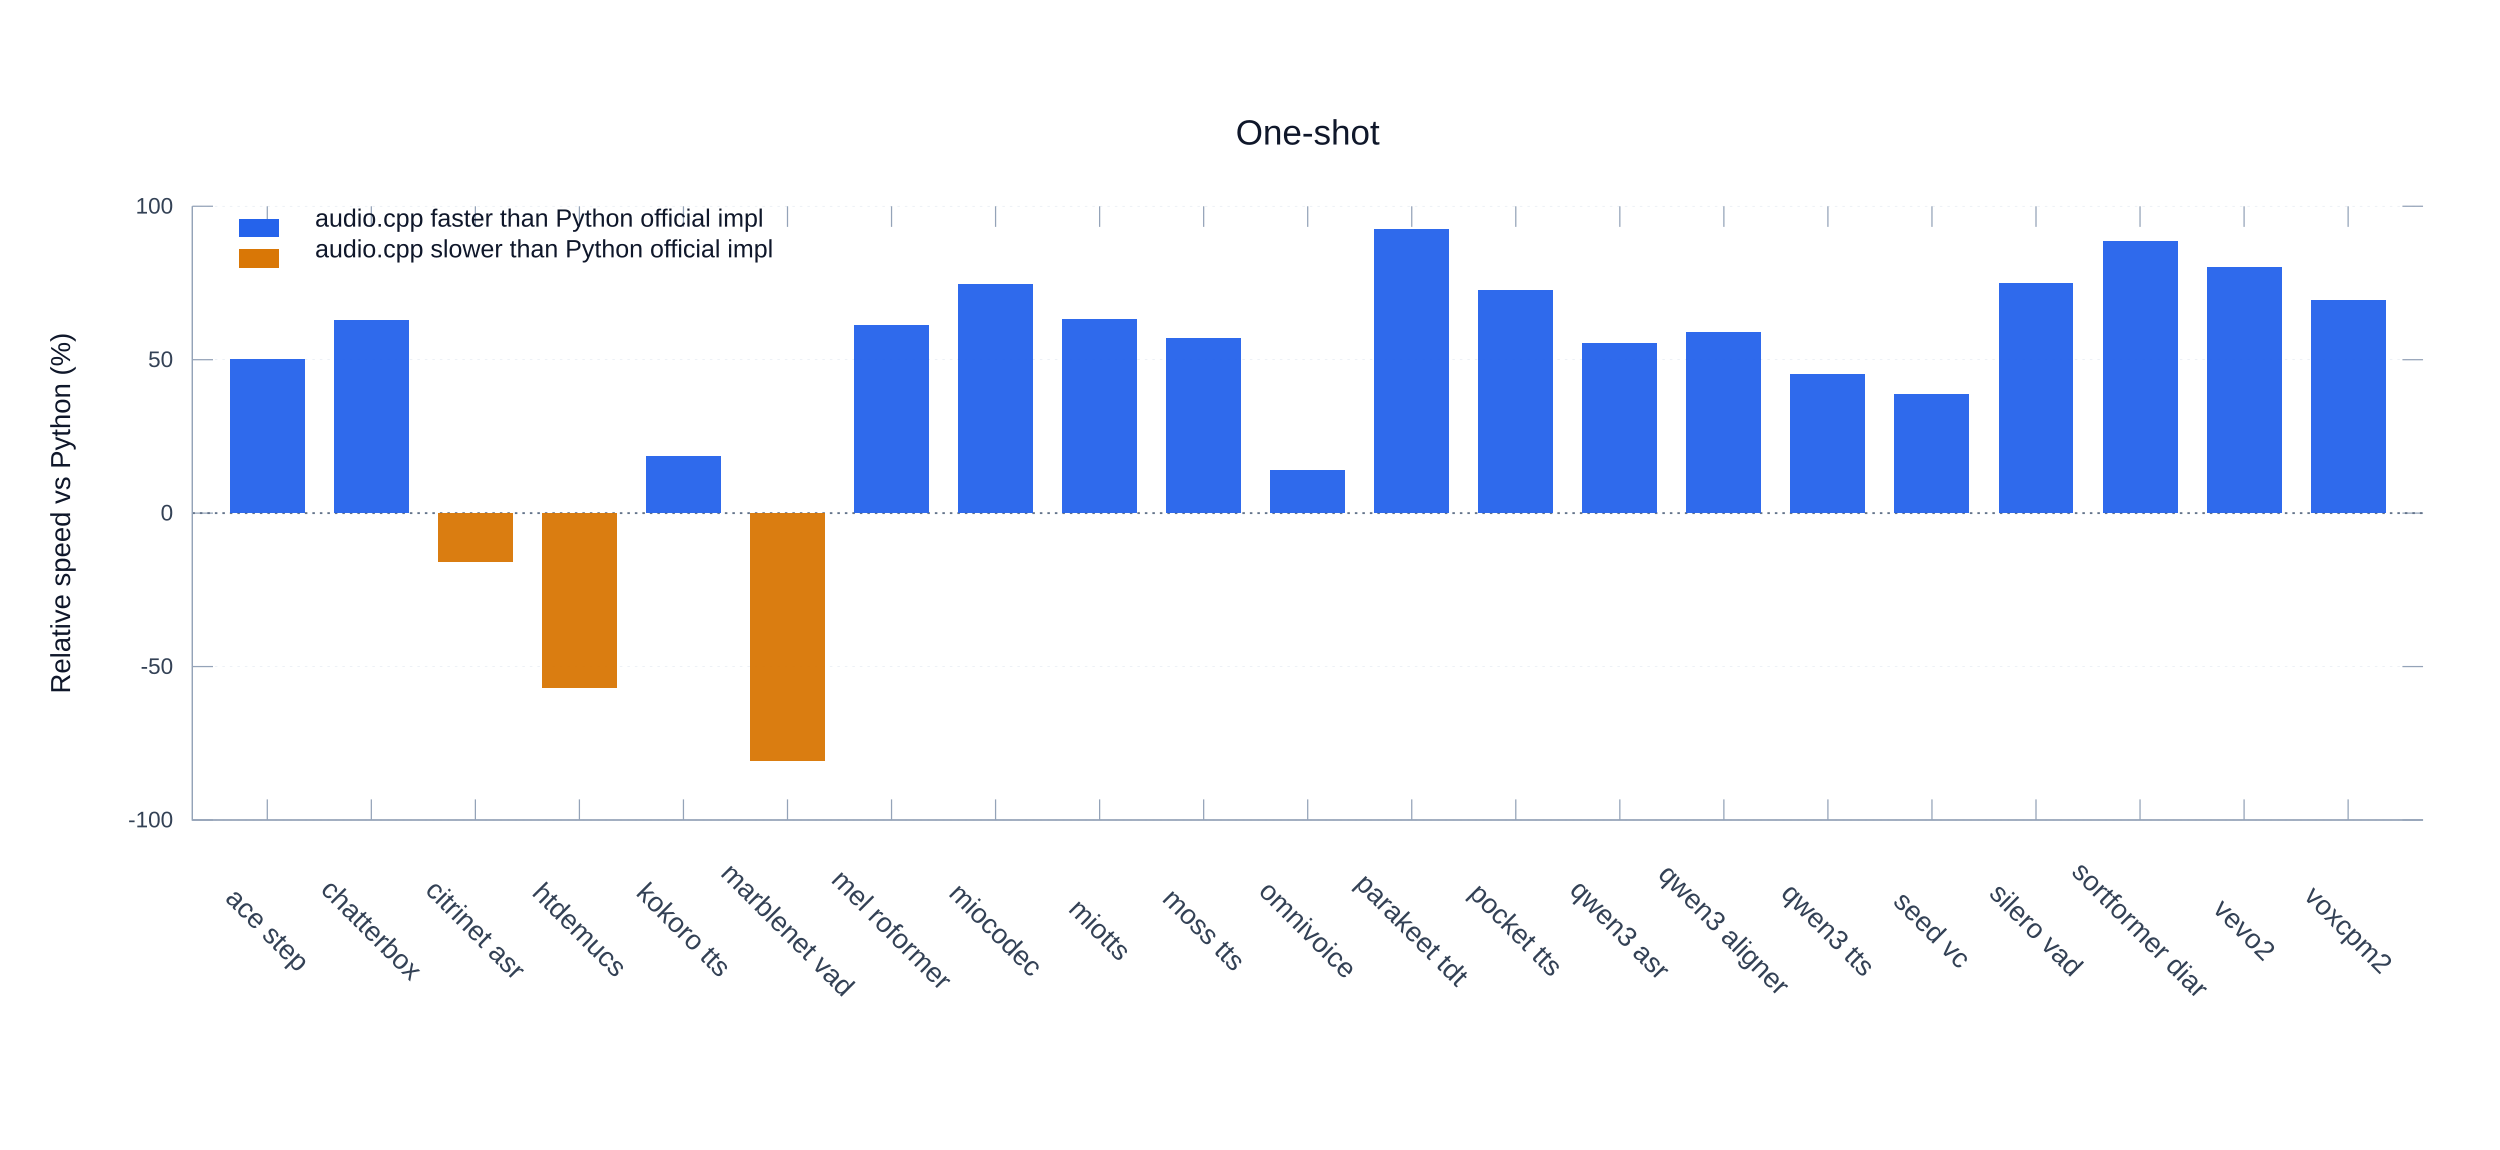
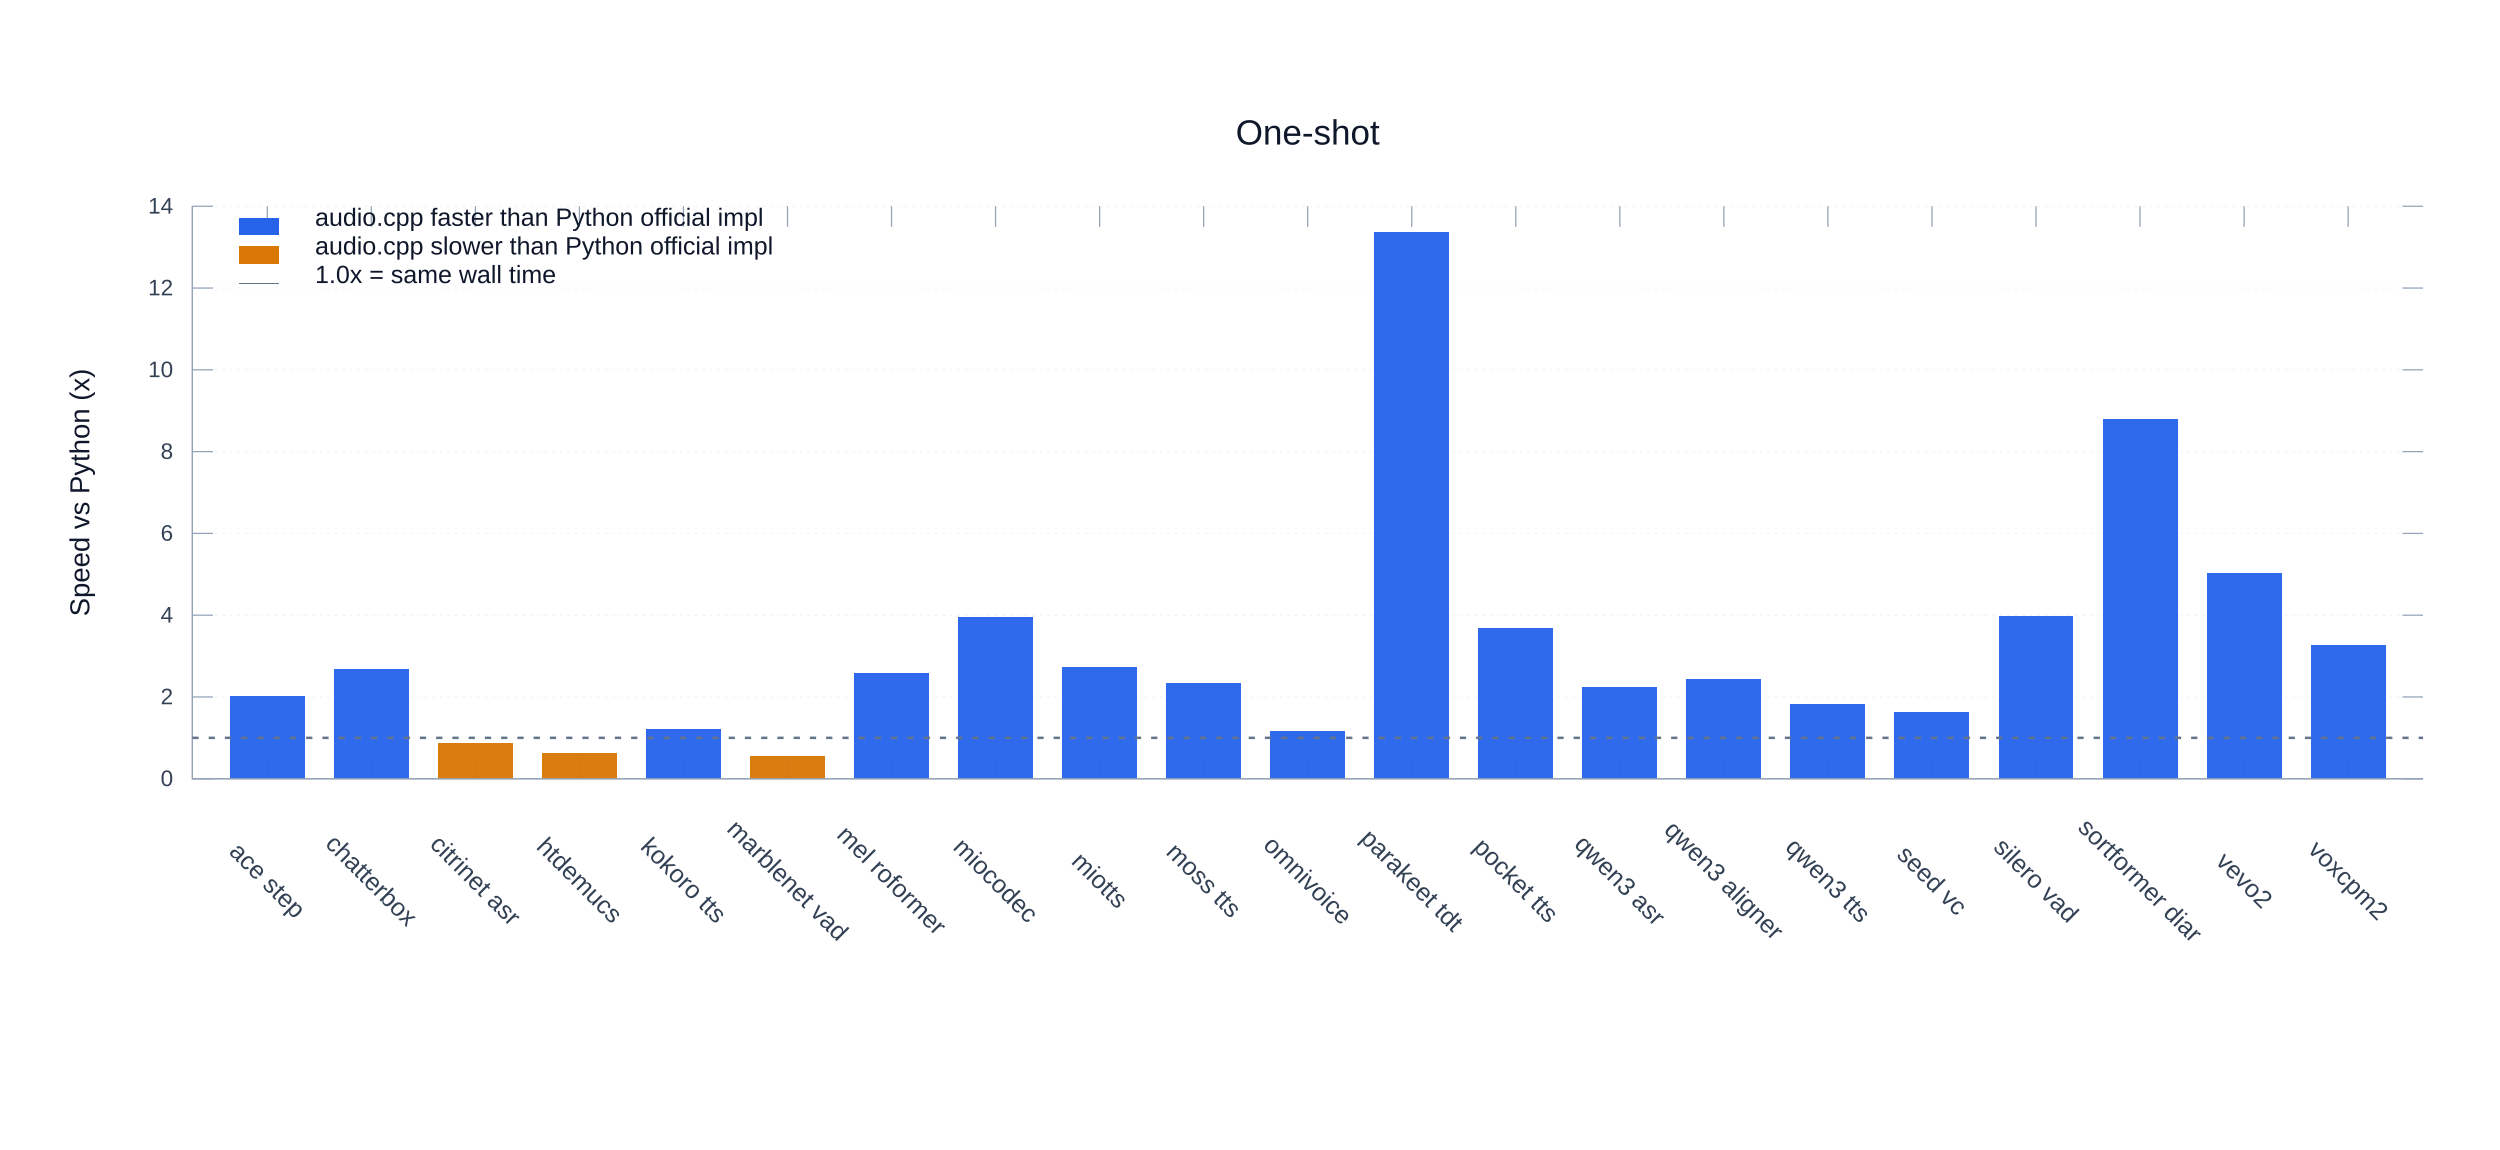
<svg xmlns="http://www.w3.org/2000/svg" xmlns:xlink="http://www.w3.org/1999/xlink" viewBox="0 0 2000 920">
  <g id="gnuplot_canvas">
    <rect x="0" y="0" width="2000" height="920" fill="#ffffff" />
    <defs>
      <circle id="gpDot" r="0.5" stroke-width="0.5" stroke="currentColor" />
      <path id="gpPt0" stroke-width="0.121" stroke="currentColor" d="M-1,0 h2 M0,-1 v2" />
      <path id="gpPt1" stroke-width="0.121" stroke="currentColor" d="M-1,-1 L1,1 M1,-1 L-1,1" />
      <path id="gpPt2" stroke-width="0.121" stroke="currentColor" d="M-1,0 L1,0 M0,-1 L0,1 M-1,-1 L1,1 M-1,1 L1,-1" />
      <rect id="gpPt3" stroke-width="0.121" stroke="currentColor" x="-1" y="-1" width="2" height="2" />
      <rect id="gpPt4" stroke-width="0.121" stroke="currentColor" fill="currentColor" x="-1" y="-1" width="2" height="2" />
      <circle id="gpPt5" stroke-width="0.121" stroke="currentColor" cx="0" cy="0" r="1" />
      <use xlink:href="#gpPt5" id="gpPt6" fill="currentColor" stroke="none" />
      <path id="gpPt7" stroke-width="0.121" stroke="currentColor" d="M0,-1.33 L-1.33,0.67 L1.33,0.67 z" />
      <use xlink:href="#gpPt7" id="gpPt8" fill="currentColor" stroke="none" />
      <use xlink:href="#gpPt7" id="gpPt9" stroke="currentColor" transform="rotate(180)" />
      <use xlink:href="#gpPt9" id="gpPt10" fill="currentColor" stroke="none" />
      <use xlink:href="#gpPt3" id="gpPt11" stroke="currentColor" transform="rotate(45)" />
      <use xlink:href="#gpPt11" id="gpPt12" fill="currentColor" stroke="none" />
      <path id="gpPt13" stroke-width="0.121" stroke="currentColor" d="M0,1.330 L1.265,0.411 L0.782,-1.067 L-0.782,-1.076 L-1.265,0.411 z" />
      <use xlink:href="#gpPt13" id="gpPt14" fill="currentColor" stroke="none" />
      <filter id="textbox" filterUnits="objectBoundingBox" x="0" y="0" height="1" width="1">
        <feFlood flood-color="#FFFFFF" flood-opacity="1" result="bgnd" />
        <feComposite in="SourceGraphic" in2="bgnd" operator="atop" />
      </filter>
      <filter id="greybox" filterUnits="objectBoundingBox" x="0" y="0" height="1" width="1">
        <feFlood flood-color="lightgrey" flood-opacity="1" result="grey" />
        <feComposite in="SourceGraphic" in2="grey" operator="atop" />
      </filter>
    </defs>
    <g fill="none" color="#FFFFFF" stroke="currentColor" stroke-width="1.00" stroke-linecap="butt" stroke-linejoin="miter">
</g>
    <g fill="none" color="black" stroke="currentColor" stroke-width="1.00" stroke-linecap="butt" stroke-linejoin="miter">
</g>
    <g fill="none" color="black" stroke="rgb(148, 163, 184)" stroke-width="0.50" stroke-linecap="butt" stroke-linejoin="miter">
</g>
    <g fill="none" color="gray" stroke="currentColor" stroke-width="0.50" stroke-linecap="butt" stroke-linejoin="miter">
-       <path stroke="rgb(226, 232, 240)" stroke-dasharray="2,4" class="gridline" d="M153.90,656.00 L1938.43,656.00  " />
-     </g>
-     <g fill="none" color="gray" stroke="rgb(226, 232, 240)" stroke-width="1.00" stroke-linecap="butt" stroke-linejoin="miter">
- </g>
-     <g fill="none" color="black" stroke="currentColor" stroke-width="1.00" stroke-linecap="butt" stroke-linejoin="miter">
-       <path stroke="rgb(148, 163, 184)" d="M153.90,656.00 L170.40,656.00 M1938.43,656.00 L1921.93,656.00  " />
-       <g transform="translate(138.51,661.85)" stroke="none" fill="rgb(51,65,85)" font-family="Arial" font-size="18.00" text-anchor="end">
-         <text>-100</text>
-       </g>
-     </g>
-     <g fill="none" color="black" stroke="currentColor" stroke-width="1.00" stroke-linecap="butt" stroke-linejoin="miter">
- </g>
-     <g fill="none" color="black" stroke="rgb(148, 163, 184)" stroke-width="0.50" stroke-linecap="butt" stroke-linejoin="miter">
- </g>
-     <g fill="none" color="gray" stroke="currentColor" stroke-width="0.50" stroke-linecap="butt" stroke-linejoin="miter">
-       <path stroke="rgb(226, 232, 240)" stroke-dasharray="2,4" class="gridline" d="M153.90,533.25 L1938.43,533.25  " />
-     </g>
-     <g fill="none" color="gray" stroke="rgb(226, 232, 240)" stroke-width="1.00" stroke-linecap="butt" stroke-linejoin="miter">
- </g>
-     <g fill="none" color="black" stroke="currentColor" stroke-width="1.00" stroke-linecap="butt" stroke-linejoin="miter">
-       <path stroke="rgb(148, 163, 184)" d="M153.90,533.25 L170.40,533.25 M1938.43,533.25 L1921.93,533.25  " />
-       <g transform="translate(138.51,539.10)" stroke="none" fill="rgb(51,65,85)" font-family="Arial" font-size="18.00" text-anchor="end">
-         <text>-50</text>
-       </g>
-     </g>
-     <g fill="none" color="black" stroke="currentColor" stroke-width="1.00" stroke-linecap="butt" stroke-linejoin="miter">
- </g>
-     <g fill="none" color="black" stroke="rgb(148, 163, 184)" stroke-width="0.50" stroke-linecap="butt" stroke-linejoin="miter">
- </g>
-     <g fill="none" color="gray" stroke="currentColor" stroke-width="0.50" stroke-linecap="butt" stroke-linejoin="miter">
-       <path stroke="rgb(226, 232, 240)" stroke-dasharray="2,4" class="gridline" d="M153.90,410.50 L1938.43,410.50  " />
-     </g>
-     <g fill="none" color="gray" stroke="rgb(226, 232, 240)" stroke-width="1.00" stroke-linecap="butt" stroke-linejoin="miter">
- </g>
-     <g fill="none" color="black" stroke="currentColor" stroke-width="1.00" stroke-linecap="butt" stroke-linejoin="miter">
-       <path stroke="rgb(148, 163, 184)" d="M153.90,410.50 L170.40,410.50 M1938.43,410.50 L1921.93,410.50  " />
-       <g transform="translate(138.51,416.35)" stroke="none" fill="rgb(51,65,85)" font-family="Arial" font-size="18.00" text-anchor="end">
+       <path stroke="rgb(226, 232, 240)" stroke-dasharray="2,4" class="gridline" d="M153.90,623.00 L1938.43,623.00  " />
+     </g>
+     <g fill="none" color="gray" stroke="rgb(226, 232, 240)" stroke-width="1.00" stroke-linecap="butt" stroke-linejoin="miter">
+ </g>
+     <g fill="none" color="black" stroke="currentColor" stroke-width="1.00" stroke-linecap="butt" stroke-linejoin="miter">
+       <path stroke="rgb(148, 163, 184)" d="M153.90,623.00 L170.40,623.00 M1938.43,623.00 L1921.93,623.00  " />
+       <g transform="translate(138.51,628.85)" stroke="none" fill="rgb(51,65,85)" font-family="Arial" font-size="18.00" text-anchor="end">
        <text> 0</text>
      </g>
    </g>
    <g fill="none" color="black" stroke="currentColor" stroke-width="1.00" stroke-linecap="butt" stroke-linejoin="miter">
</g>
    <g fill="none" color="black" stroke="rgb(148, 163, 184)" stroke-width="0.50" stroke-linecap="butt" stroke-linejoin="miter">
</g>
    <g fill="none" color="gray" stroke="currentColor" stroke-width="0.50" stroke-linecap="butt" stroke-linejoin="miter">
-       <path stroke="rgb(226, 232, 240)" stroke-dasharray="2,4" class="gridline" d="M153.90,287.76 L1938.43,287.76  " />
-     </g>
-     <g fill="none" color="gray" stroke="rgb(226, 232, 240)" stroke-width="1.00" stroke-linecap="butt" stroke-linejoin="miter">
- </g>
-     <g fill="none" color="black" stroke="currentColor" stroke-width="1.00" stroke-linecap="butt" stroke-linejoin="miter">
-       <path stroke="rgb(148, 163, 184)" d="M153.90,287.76 L170.40,287.76 M1938.43,287.76 L1921.93,287.76  " />
-       <g transform="translate(138.51,293.61)" stroke="none" fill="rgb(51,65,85)" font-family="Arial" font-size="18.00" text-anchor="end">
-         <text> 50</text>
+       <path stroke="rgb(226, 232, 240)" stroke-dasharray="2,4" class="gridline" d="M153.90,557.57 L1938.43,557.57  " />
+     </g>
+     <g fill="none" color="gray" stroke="rgb(226, 232, 240)" stroke-width="1.00" stroke-linecap="butt" stroke-linejoin="miter">
+ </g>
+     <g fill="none" color="black" stroke="currentColor" stroke-width="1.00" stroke-linecap="butt" stroke-linejoin="miter">
+       <path stroke="rgb(148, 163, 184)" d="M153.90,557.57 L170.40,557.57 M1938.43,557.57 L1921.93,557.57  " />
+       <g transform="translate(138.51,563.42)" stroke="none" fill="rgb(51,65,85)" font-family="Arial" font-size="18.00" text-anchor="end">
+         <text> 2</text>
+       </g>
+     </g>
+     <g fill="none" color="black" stroke="currentColor" stroke-width="1.00" stroke-linecap="butt" stroke-linejoin="miter">
+ </g>
+     <g fill="none" color="black" stroke="rgb(148, 163, 184)" stroke-width="0.50" stroke-linecap="butt" stroke-linejoin="miter">
+ </g>
+     <g fill="none" color="gray" stroke="currentColor" stroke-width="0.50" stroke-linecap="butt" stroke-linejoin="miter">
+       <path stroke="rgb(226, 232, 240)" stroke-dasharray="2,4" class="gridline" d="M153.90,492.15 L1938.43,492.15  " />
+     </g>
+     <g fill="none" color="gray" stroke="rgb(226, 232, 240)" stroke-width="1.00" stroke-linecap="butt" stroke-linejoin="miter">
+ </g>
+     <g fill="none" color="black" stroke="currentColor" stroke-width="1.00" stroke-linecap="butt" stroke-linejoin="miter">
+       <path stroke="rgb(148, 163, 184)" d="M153.90,492.15 L170.40,492.15 M1938.43,492.15 L1921.93,492.15  " />
+       <g transform="translate(138.51,498.00)" stroke="none" fill="rgb(51,65,85)" font-family="Arial" font-size="18.00" text-anchor="end">
+         <text> 4</text>
+       </g>
+     </g>
+     <g fill="none" color="black" stroke="currentColor" stroke-width="1.00" stroke-linecap="butt" stroke-linejoin="miter">
+ </g>
+     <g fill="none" color="black" stroke="rgb(148, 163, 184)" stroke-width="0.50" stroke-linecap="butt" stroke-linejoin="miter">
+ </g>
+     <g fill="none" color="gray" stroke="currentColor" stroke-width="0.50" stroke-linecap="butt" stroke-linejoin="miter">
+       <path stroke="rgb(226, 232, 240)" stroke-dasharray="2,4" class="gridline" d="M153.90,426.72 L1938.43,426.72  " />
+     </g>
+     <g fill="none" color="gray" stroke="rgb(226, 232, 240)" stroke-width="1.00" stroke-linecap="butt" stroke-linejoin="miter">
+ </g>
+     <g fill="none" color="black" stroke="currentColor" stroke-width="1.00" stroke-linecap="butt" stroke-linejoin="miter">
+       <path stroke="rgb(148, 163, 184)" d="M153.90,426.72 L170.40,426.72 M1938.43,426.72 L1921.93,426.72  " />
+       <g transform="translate(138.51,432.57)" stroke="none" fill="rgb(51,65,85)" font-family="Arial" font-size="18.00" text-anchor="end">
+         <text> 6</text>
+       </g>
+     </g>
+     <g fill="none" color="black" stroke="currentColor" stroke-width="1.00" stroke-linecap="butt" stroke-linejoin="miter">
+ </g>
+     <g fill="none" color="black" stroke="rgb(148, 163, 184)" stroke-width="0.50" stroke-linecap="butt" stroke-linejoin="miter">
+ </g>
+     <g fill="none" color="gray" stroke="currentColor" stroke-width="0.50" stroke-linecap="butt" stroke-linejoin="miter">
+       <path stroke="rgb(226, 232, 240)" stroke-dasharray="2,4" class="gridline" d="M153.90,361.29 L1938.43,361.29  " />
+     </g>
+     <g fill="none" color="gray" stroke="rgb(226, 232, 240)" stroke-width="1.00" stroke-linecap="butt" stroke-linejoin="miter">
+ </g>
+     <g fill="none" color="black" stroke="currentColor" stroke-width="1.00" stroke-linecap="butt" stroke-linejoin="miter">
+       <path stroke="rgb(148, 163, 184)" d="M153.90,361.29 L170.40,361.29 M1938.43,361.29 L1921.93,361.29  " />
+       <g transform="translate(138.51,367.14)" stroke="none" fill="rgb(51,65,85)" font-family="Arial" font-size="18.00" text-anchor="end">
+         <text> 8</text>
+       </g>
+     </g>
+     <g fill="none" color="black" stroke="currentColor" stroke-width="1.00" stroke-linecap="butt" stroke-linejoin="miter">
+ </g>
+     <g fill="none" color="black" stroke="rgb(148, 163, 184)" stroke-width="0.50" stroke-linecap="butt" stroke-linejoin="miter">
+ </g>
+     <g fill="none" color="gray" stroke="currentColor" stroke-width="0.50" stroke-linecap="butt" stroke-linejoin="miter">
+       <path stroke="rgb(226, 232, 240)" stroke-dasharray="2,4" class="gridline" d="M153.90,295.86 L1938.43,295.86  " />
+     </g>
+     <g fill="none" color="gray" stroke="rgb(226, 232, 240)" stroke-width="1.00" stroke-linecap="butt" stroke-linejoin="miter">
+ </g>
+     <g fill="none" color="black" stroke="currentColor" stroke-width="1.00" stroke-linecap="butt" stroke-linejoin="miter">
+       <path stroke="rgb(148, 163, 184)" d="M153.90,295.86 L170.40,295.86 M1938.43,295.86 L1921.93,295.86  " />
+       <g transform="translate(138.51,301.71)" stroke="none" fill="rgb(51,65,85)" font-family="Arial" font-size="18.00" text-anchor="end">
+         <text> 10</text>
+       </g>
+     </g>
+     <g fill="none" color="black" stroke="currentColor" stroke-width="1.00" stroke-linecap="butt" stroke-linejoin="miter">
+ </g>
+     <g fill="none" color="black" stroke="rgb(148, 163, 184)" stroke-width="0.50" stroke-linecap="butt" stroke-linejoin="miter">
+ </g>
+     <g fill="none" color="gray" stroke="currentColor" stroke-width="0.50" stroke-linecap="butt" stroke-linejoin="miter">
+       <path stroke="rgb(226, 232, 240)" stroke-dasharray="2,4" class="gridline" d="M153.90,230.44 L1938.43,230.44  " />
+     </g>
+     <g fill="none" color="gray" stroke="rgb(226, 232, 240)" stroke-width="1.00" stroke-linecap="butt" stroke-linejoin="miter">
+ </g>
+     <g fill="none" color="black" stroke="currentColor" stroke-width="1.00" stroke-linecap="butt" stroke-linejoin="miter">
+       <path stroke="rgb(148, 163, 184)" d="M153.90,230.44 L170.40,230.44 M1938.43,230.44 L1921.93,230.44  " />
+       <g transform="translate(138.51,236.29)" stroke="none" fill="rgb(51,65,85)" font-family="Arial" font-size="18.00" text-anchor="end">
+         <text> 12</text>
      </g>
    </g>
    <g fill="none" color="black" stroke="currentColor" stroke-width="1.00" stroke-linecap="butt" stroke-linejoin="miter">
</g>
    <g fill="none" color="black" stroke="rgb(148, 163, 184)" stroke-width="0.50" stroke-linecap="butt" stroke-linejoin="miter">
</g>
    <g fill="none" color="gray" stroke="currentColor" stroke-width="0.50" stroke-linecap="butt" stroke-linejoin="miter">
      <path stroke="rgb(226, 232, 240)" stroke-dasharray="2,4" class="gridline" d="M153.90,165.01 L1938.43,165.01  " />
    </g>
    <g fill="none" color="gray" stroke="rgb(226, 232, 240)" stroke-width="1.00" stroke-linecap="butt" stroke-linejoin="miter">
</g>
    <g fill="none" color="black" stroke="currentColor" stroke-width="1.00" stroke-linecap="butt" stroke-linejoin="miter">
      <path stroke="rgb(148, 163, 184)" d="M153.90,165.01 L170.40,165.01 M1938.43,165.01 L1921.93,165.01  " />
      <g transform="translate(138.51,170.86)" stroke="none" fill="rgb(51,65,85)" font-family="Arial" font-size="18.00" text-anchor="end">
-         <text> 100</text>
-       </g>
-     </g>
-     <g fill="none" color="black" stroke="currentColor" stroke-width="1.00" stroke-linecap="butt" stroke-linejoin="miter">
-       <path stroke="rgb(148, 163, 184)" d="M213.83,656.00 L213.83,639.50 M213.83,165.01 L213.83,181.51  " />
-       <g transform="translate(208.77,749.05) rotate(45)" stroke="none" fill="rgb(51,65,85)" font-family="Arial" font-size="22.00" text-anchor="middle">
+         <text> 14</text>
+       </g>
+     </g>
+     <g fill="none" color="black" stroke="currentColor" stroke-width="1.00" stroke-linecap="butt" stroke-linejoin="miter">
+       <path stroke="rgb(148, 163, 184)" d="M213.83,623.00 L213.83,606.50 M213.83,165.01 L213.83,181.51  " />
+       <g transform="translate(209.23,708.99) rotate(45)" stroke="none" fill="rgb(51,65,85)" font-family="Arial" font-size="20.00" text-anchor="middle">
        <text>ace step</text>
      </g>
    </g>
    <g fill="none" color="black" stroke="currentColor" stroke-width="1.00" stroke-linecap="butt" stroke-linejoin="miter">
-       <path stroke="rgb(148, 163, 184)" d="M297.06,656.00 L297.06,639.50 M297.06,165.01 L297.06,181.51  " />
-       <g transform="translate(292.00,749.05) rotate(45)" stroke="none" fill="rgb(51,65,85)" font-family="Arial" font-size="22.00" text-anchor="middle">
+       <path stroke="rgb(148, 163, 184)" d="M297.06,623.00 L297.06,606.50 M297.06,165.01 L297.06,181.51  " />
+       <g transform="translate(292.46,708.99) rotate(45)" stroke="none" fill="rgb(51,65,85)" font-family="Arial" font-size="20.00" text-anchor="middle">
        <text>chatterbox</text>
      </g>
    </g>
    <g fill="none" color="black" stroke="currentColor" stroke-width="1.00" stroke-linecap="butt" stroke-linejoin="miter">
-       <path stroke="rgb(148, 163, 184)" d="M380.30,656.00 L380.30,639.50 M380.30,165.01 L380.30,181.51  " />
-       <g transform="translate(375.24,749.05) rotate(45)" stroke="none" fill="rgb(51,65,85)" font-family="Arial" font-size="22.00" text-anchor="middle">
+       <path stroke="rgb(148, 163, 184)" d="M380.30,623.00 L380.30,606.50 M380.30,165.01 L380.30,181.51  " />
+       <g transform="translate(375.70,708.99) rotate(45)" stroke="none" fill="rgb(51,65,85)" font-family="Arial" font-size="20.00" text-anchor="middle">
        <text>citrinet asr</text>
      </g>
    </g>
    <g fill="none" color="black" stroke="currentColor" stroke-width="1.00" stroke-linecap="butt" stroke-linejoin="miter">
-       <path stroke="rgb(148, 163, 184)" d="M463.53,656.00 L463.53,639.50 M463.53,165.01 L463.53,181.51  " />
-       <g transform="translate(458.47,749.05) rotate(45)" stroke="none" fill="rgb(51,65,85)" font-family="Arial" font-size="22.00" text-anchor="middle">
+       <path stroke="rgb(148, 163, 184)" d="M463.53,623.00 L463.53,606.50 M463.53,165.01 L463.53,181.51  " />
+       <g transform="translate(458.93,708.99) rotate(45)" stroke="none" fill="rgb(51,65,85)" font-family="Arial" font-size="20.00" text-anchor="middle">
        <text>htdemucs</text>
      </g>
    </g>
    <g fill="none" color="black" stroke="currentColor" stroke-width="1.00" stroke-linecap="butt" stroke-linejoin="miter">
-       <path stroke="rgb(148, 163, 184)" d="M546.76,656.00 L546.76,639.50 M546.76,165.01 L546.76,181.51  " />
-       <g transform="translate(541.70,749.05) rotate(45)" stroke="none" fill="rgb(51,65,85)" font-family="Arial" font-size="22.00" text-anchor="middle">
+       <path stroke="rgb(148, 163, 184)" d="M546.76,623.00 L546.76,606.50 M546.76,165.01 L546.76,181.51  " />
+       <g transform="translate(542.16,708.99) rotate(45)" stroke="none" fill="rgb(51,65,85)" font-family="Arial" font-size="20.00" text-anchor="middle">
        <text>kokoro tts</text>
      </g>
    </g>
    <g fill="none" color="black" stroke="currentColor" stroke-width="1.00" stroke-linecap="butt" stroke-linejoin="miter">
-       <path stroke="rgb(148, 163, 184)" d="M630.00,656.00 L630.00,639.50 M630.00,165.01 L630.00,181.51  " />
-       <g transform="translate(624.94,749.05) rotate(45)" stroke="none" fill="rgb(51,65,85)" font-family="Arial" font-size="22.00" text-anchor="middle">
+       <path stroke="rgb(148, 163, 184)" d="M630.00,623.00 L630.00,606.50 M630.00,165.01 L630.00,181.51  " />
+       <g transform="translate(625.40,708.99) rotate(45)" stroke="none" fill="rgb(51,65,85)" font-family="Arial" font-size="20.00" text-anchor="middle">
        <text>marblenet vad</text>
      </g>
    </g>
    <g fill="none" color="black" stroke="currentColor" stroke-width="1.00" stroke-linecap="butt" stroke-linejoin="miter">
-       <path stroke="rgb(148, 163, 184)" d="M713.23,656.00 L713.23,639.50 M713.23,165.01 L713.23,181.51  " />
-       <g transform="translate(708.17,749.05) rotate(45)" stroke="none" fill="rgb(51,65,85)" font-family="Arial" font-size="22.00" text-anchor="middle">
+       <path stroke="rgb(148, 163, 184)" d="M713.23,623.00 L713.23,606.50 M713.23,165.01 L713.23,181.51  " />
+       <g transform="translate(708.63,708.99) rotate(45)" stroke="none" fill="rgb(51,65,85)" font-family="Arial" font-size="20.00" text-anchor="middle">
        <text>mel roformer</text>
      </g>
    </g>
    <g fill="none" color="black" stroke="currentColor" stroke-width="1.00" stroke-linecap="butt" stroke-linejoin="miter">
-       <path stroke="rgb(148, 163, 184)" d="M796.46,656.00 L796.46,639.50 M796.46,165.01 L796.46,181.51  " />
-       <g transform="translate(791.40,749.05) rotate(45)" stroke="none" fill="rgb(51,65,85)" font-family="Arial" font-size="22.00" text-anchor="middle">
+       <path stroke="rgb(148, 163, 184)" d="M796.46,623.00 L796.46,606.50 M796.46,165.01 L796.46,181.51  " />
+       <g transform="translate(791.86,708.99) rotate(45)" stroke="none" fill="rgb(51,65,85)" font-family="Arial" font-size="20.00" text-anchor="middle">
        <text>miocodec</text>
      </g>
    </g>
    <g fill="none" color="black" stroke="currentColor" stroke-width="1.00" stroke-linecap="butt" stroke-linejoin="miter">
-       <path stroke="rgb(148, 163, 184)" d="M879.70,656.00 L879.70,639.50 M879.70,165.01 L879.70,181.51  " />
-       <g transform="translate(874.64,749.05) rotate(45)" stroke="none" fill="rgb(51,65,85)" font-family="Arial" font-size="22.00" text-anchor="middle">
+       <path stroke="rgb(148, 163, 184)" d="M879.70,623.00 L879.70,606.50 M879.70,165.01 L879.70,181.51  " />
+       <g transform="translate(875.10,708.99) rotate(45)" stroke="none" fill="rgb(51,65,85)" font-family="Arial" font-size="20.00" text-anchor="middle">
        <text>miotts</text>
      </g>
    </g>
    <g fill="none" color="black" stroke="currentColor" stroke-width="1.00" stroke-linecap="butt" stroke-linejoin="miter">
-       <path stroke="rgb(148, 163, 184)" d="M962.93,656.00 L962.93,639.50 M962.93,165.01 L962.93,181.51  " />
-       <g transform="translate(957.87,749.05) rotate(45)" stroke="none" fill="rgb(51,65,85)" font-family="Arial" font-size="22.00" text-anchor="middle">
+       <path stroke="rgb(148, 163, 184)" d="M962.93,623.00 L962.93,606.50 M962.93,165.01 L962.93,181.51  " />
+       <g transform="translate(958.33,708.99) rotate(45)" stroke="none" fill="rgb(51,65,85)" font-family="Arial" font-size="20.00" text-anchor="middle">
        <text>moss tts</text>
      </g>
    </g>
    <g fill="none" color="black" stroke="currentColor" stroke-width="1.00" stroke-linecap="butt" stroke-linejoin="miter">
-       <path stroke="rgb(148, 163, 184)" d="M1046.17,656.00 L1046.17,639.50 M1046.17,165.01 L1046.17,181.51  " />
-       <g transform="translate(1041.11,749.05) rotate(45)" stroke="none" fill="rgb(51,65,85)" font-family="Arial" font-size="22.00" text-anchor="middle">
+       <path stroke="rgb(148, 163, 184)" d="M1046.17,623.00 L1046.17,606.50 M1046.17,165.01 L1046.17,181.51  " />
+       <g transform="translate(1041.57,708.99) rotate(45)" stroke="none" fill="rgb(51,65,85)" font-family="Arial" font-size="20.00" text-anchor="middle">
        <text>omnivoice</text>
      </g>
    </g>
    <g fill="none" color="black" stroke="currentColor" stroke-width="1.00" stroke-linecap="butt" stroke-linejoin="miter">
-       <path stroke="rgb(148, 163, 184)" d="M1129.40,656.00 L1129.40,639.50 M1129.40,165.01 L1129.40,181.51  " />
-       <g transform="translate(1124.34,749.05) rotate(45)" stroke="none" fill="rgb(51,65,85)" font-family="Arial" font-size="22.00" text-anchor="middle">
+       <path stroke="rgb(148, 163, 184)" d="M1129.40,623.00 L1129.40,606.50 M1129.40,165.01 L1129.40,181.51  " />
+       <g transform="translate(1124.80,708.99) rotate(45)" stroke="none" fill="rgb(51,65,85)" font-family="Arial" font-size="20.00" text-anchor="middle">
        <text>parakeet tdt</text>
      </g>
    </g>
    <g fill="none" color="black" stroke="currentColor" stroke-width="1.00" stroke-linecap="butt" stroke-linejoin="miter">
-       <path stroke="rgb(148, 163, 184)" d="M1212.63,656.00 L1212.63,639.50 M1212.63,165.01 L1212.63,181.51  " />
-       <g transform="translate(1207.57,749.05) rotate(45)" stroke="none" fill="rgb(51,65,85)" font-family="Arial" font-size="22.00" text-anchor="middle">
+       <path stroke="rgb(148, 163, 184)" d="M1212.63,623.00 L1212.63,606.50 M1212.63,165.01 L1212.63,181.51  " />
+       <g transform="translate(1208.03,708.99) rotate(45)" stroke="none" fill="rgb(51,65,85)" font-family="Arial" font-size="20.00" text-anchor="middle">
        <text>pocket tts</text>
      </g>
    </g>
    <g fill="none" color="black" stroke="currentColor" stroke-width="1.00" stroke-linecap="butt" stroke-linejoin="miter">
-       <path stroke="rgb(148, 163, 184)" d="M1295.87,656.00 L1295.87,639.50 M1295.87,165.01 L1295.87,181.51  " />
-       <g transform="translate(1290.81,749.05) rotate(45)" stroke="none" fill="rgb(51,65,85)" font-family="Arial" font-size="22.00" text-anchor="middle">
+       <path stroke="rgb(148, 163, 184)" d="M1295.87,623.00 L1295.87,606.50 M1295.87,165.01 L1295.87,181.51  " />
+       <g transform="translate(1291.27,708.99) rotate(45)" stroke="none" fill="rgb(51,65,85)" font-family="Arial" font-size="20.00" text-anchor="middle">
        <text>qwen3 asr</text>
      </g>
    </g>
    <g fill="none" color="black" stroke="currentColor" stroke-width="1.00" stroke-linecap="butt" stroke-linejoin="miter">
-       <path stroke="rgb(148, 163, 184)" d="M1379.10,656.00 L1379.10,639.50 M1379.10,165.01 L1379.10,181.51  " />
-       <g transform="translate(1374.04,749.05) rotate(45)" stroke="none" fill="rgb(51,65,85)" font-family="Arial" font-size="22.00" text-anchor="middle">
+       <path stroke="rgb(148, 163, 184)" d="M1379.10,623.00 L1379.10,606.50 M1379.10,165.01 L1379.10,181.51  " />
+       <g transform="translate(1374.50,708.99) rotate(45)" stroke="none" fill="rgb(51,65,85)" font-family="Arial" font-size="20.00" text-anchor="middle">
        <text>qwen3 aligner</text>
      </g>
    </g>
    <g fill="none" color="black" stroke="currentColor" stroke-width="1.00" stroke-linecap="butt" stroke-linejoin="miter">
-       <path stroke="rgb(148, 163, 184)" d="M1462.33,656.00 L1462.33,639.50 M1462.33,165.01 L1462.33,181.51  " />
-       <g transform="translate(1457.27,749.05) rotate(45)" stroke="none" fill="rgb(51,65,85)" font-family="Arial" font-size="22.00" text-anchor="middle">
+       <path stroke="rgb(148, 163, 184)" d="M1462.33,623.00 L1462.33,606.50 M1462.33,165.01 L1462.33,181.51  " />
+       <g transform="translate(1457.73,708.99) rotate(45)" stroke="none" fill="rgb(51,65,85)" font-family="Arial" font-size="20.00" text-anchor="middle">
        <text>qwen3 tts</text>
      </g>
    </g>
    <g fill="none" color="black" stroke="currentColor" stroke-width="1.00" stroke-linecap="butt" stroke-linejoin="miter">
-       <path stroke="rgb(148, 163, 184)" d="M1545.57,656.00 L1545.57,639.50 M1545.57,165.01 L1545.57,181.51  " />
-       <g transform="translate(1540.51,749.05) rotate(45)" stroke="none" fill="rgb(51,65,85)" font-family="Arial" font-size="22.00" text-anchor="middle">
+       <path stroke="rgb(148, 163, 184)" d="M1545.57,623.00 L1545.57,606.50 M1545.57,165.01 L1545.57,181.51  " />
+       <g transform="translate(1540.97,708.99) rotate(45)" stroke="none" fill="rgb(51,65,85)" font-family="Arial" font-size="20.00" text-anchor="middle">
        <text>seed vc</text>
      </g>
    </g>
    <g fill="none" color="black" stroke="currentColor" stroke-width="1.00" stroke-linecap="butt" stroke-linejoin="miter">
-       <path stroke="rgb(148, 163, 184)" d="M1628.80,656.00 L1628.80,639.50 M1628.80,165.01 L1628.80,181.51  " />
-       <g transform="translate(1623.74,749.05) rotate(45)" stroke="none" fill="rgb(51,65,85)" font-family="Arial" font-size="22.00" text-anchor="middle">
+       <path stroke="rgb(148, 163, 184)" d="M1628.80,623.00 L1628.80,606.50 M1628.80,165.01 L1628.80,181.51  " />
+       <g transform="translate(1624.20,708.99) rotate(45)" stroke="none" fill="rgb(51,65,85)" font-family="Arial" font-size="20.00" text-anchor="middle">
        <text>silero vad</text>
      </g>
    </g>
    <g fill="none" color="black" stroke="currentColor" stroke-width="1.00" stroke-linecap="butt" stroke-linejoin="miter">
-       <path stroke="rgb(148, 163, 184)" d="M1712.03,656.00 L1712.03,639.50 M1712.03,165.01 L1712.03,181.51  " />
-       <g transform="translate(1706.97,749.05) rotate(45)" stroke="none" fill="rgb(51,65,85)" font-family="Arial" font-size="22.00" text-anchor="middle">
+       <path stroke="rgb(148, 163, 184)" d="M1712.03,623.00 L1712.03,606.50 M1712.03,165.01 L1712.03,181.51  " />
+       <g transform="translate(1707.43,708.99) rotate(45)" stroke="none" fill="rgb(51,65,85)" font-family="Arial" font-size="20.00" text-anchor="middle">
        <text>sortformer diar</text>
      </g>
    </g>
    <g fill="none" color="black" stroke="currentColor" stroke-width="1.00" stroke-linecap="butt" stroke-linejoin="miter">
-       <path stroke="rgb(148, 163, 184)" d="M1795.27,656.00 L1795.27,639.50 M1795.27,165.01 L1795.27,181.51  " />
-       <g transform="translate(1790.21,749.05) rotate(45)" stroke="none" fill="rgb(51,65,85)" font-family="Arial" font-size="22.00" text-anchor="middle">
+       <path stroke="rgb(148, 163, 184)" d="M1795.27,623.00 L1795.27,606.50 M1795.27,165.01 L1795.27,181.51  " />
+       <g transform="translate(1790.67,708.99) rotate(45)" stroke="none" fill="rgb(51,65,85)" font-family="Arial" font-size="20.00" text-anchor="middle">
        <text>vevo2</text>
      </g>
    </g>
    <g fill="none" color="black" stroke="currentColor" stroke-width="1.00" stroke-linecap="butt" stroke-linejoin="miter">
-       <path stroke="rgb(148, 163, 184)" d="M1878.50,656.00 L1878.50,639.50 M1878.50,165.01 L1878.50,181.51  " />
-       <g transform="translate(1873.44,749.05) rotate(45)" stroke="none" fill="rgb(51,65,85)" font-family="Arial" font-size="22.00" text-anchor="middle">
+       <path stroke="rgb(148, 163, 184)" d="M1878.50,623.00 L1878.50,606.50 M1878.50,165.01 L1878.50,181.51  " />
+       <g transform="translate(1873.90,708.99) rotate(45)" stroke="none" fill="rgb(51,65,85)" font-family="Arial" font-size="20.00" text-anchor="middle">
        <text>voxcpm2</text>
      </g>
    </g>
    <g fill="none" color="black" stroke="currentColor" stroke-width="1.00" stroke-linecap="butt" stroke-linejoin="miter">
</g>
-     <g fill="none" color="black" stroke="rgb(148, 163, 184)" stroke-width="1.50" stroke-linecap="butt" stroke-linejoin="miter">
- </g>
-     <g fill="none" color="gray" stroke="currentColor" stroke-width="1.50" stroke-linecap="butt" stroke-linejoin="miter">
-       <path stroke="rgb(100, 116, 139)" stroke-dasharray="2,4" d="M153.90,410.50 L1938.43,410.50  " />
-     </g>
-     <g fill="none" color="gray" stroke="rgb(100, 116, 139)" stroke-width="1.00" stroke-linecap="butt" stroke-linejoin="miter">
- </g>
-     <g fill="none" color="black" stroke="currentColor" stroke-width="1.00" stroke-linecap="butt" stroke-linejoin="miter">
-       <path stroke="rgb(148, 163, 184)" d="M153.90,165.01 L153.90,656.00 L1938.43,656.00 M1938.43,165.01 M153.90,165.01  " />
-     </g>
-     <g fill="none" color="black" stroke="currentColor" stroke-width="1.00" stroke-linecap="butt" stroke-linejoin="miter">
-       <g transform="translate(56.05,410.51) rotate(270)" stroke="none" fill="rgb(15,23,42)" font-family="Arial" font-size="22.00" text-anchor="middle">
-         <text>Relative speed vs Python (%)</text>
-       </g>
-     </g>
-     <g fill="none" color="black" stroke="currentColor" stroke-width="1.00" stroke-linecap="butt" stroke-linejoin="miter">
-       <g transform="translate(1046.16,869.28)" stroke="none" fill="black" font-family="Arial" font-size="22.00" text-anchor="middle">
+     <g fill="none" color="black" stroke="currentColor" stroke-width="1.00" stroke-linecap="butt" stroke-linejoin="miter">
+       <path stroke="rgb(148, 163, 184)" d="M153.90,165.01 L153.90,623.00 L1938.43,623.00 M1938.43,165.01 M153.90,165.01  " />
+     </g>
+     <g fill="none" color="black" stroke="currentColor" stroke-width="1.00" stroke-linecap="butt" stroke-linejoin="miter">
+       <g transform="translate(71.44,394.01) rotate(270)" stroke="none" fill="rgb(15,23,42)" font-family="Arial" font-size="22.00" text-anchor="middle">
+         <text>Speed vs Python (x)</text>
+       </g>
+     </g>
+     <g fill="none" color="black" stroke="currentColor" stroke-width="1.00" stroke-linecap="butt" stroke-linejoin="miter">
+       <g transform="translate(1046.16,836.28)" stroke="none" fill="black" font-family="Arial" font-size="22.00" text-anchor="middle">
        <text />
      </g>
    </g>
    <g fill="none" color="black" stroke="currentColor" stroke-width="1.00" stroke-linecap="butt" stroke-linejoin="miter">
</g>
    <g id="gnuplot_plot_1">
      <g fill="none" color="black" stroke="currentColor" stroke-width="1.00" stroke-linecap="butt" stroke-linejoin="miter">
        <g stroke="none" shape-rendering="crispEdges">
-           <polygon fill="rgb( 37,  99, 235)" fill-opacity="0.95" points="183.86,410.50 243.80,410.50 243.80,286.86 183.86,286.86 " />
-           <polygon fill="rgb( 37,  99, 235)" fill-opacity="0.95" points="267.10,410.50 327.04,410.50 327.04,256.40 267.10,256.40 " />
-           <polygon fill="rgb( 37,  99, 235)" fill-opacity="0.95" points="516.80,410.50 576.74,410.50 576.74,365.05 516.80,365.05 " />
-           <polygon fill="rgb( 37,  99, 235)" fill-opacity="0.95" points="683.27,410.50 743.20,410.50 743.20,259.98 683.27,259.98 " />
-           <polygon fill="rgb( 37,  99, 235)" fill-opacity="0.95" points="766.50,410.50 826.44,410.50 826.44,226.91 766.50,226.91 " />
-           <polygon fill="rgb( 37,  99, 235)" fill-opacity="0.95" points="849.73,410.50 909.67,410.50 909.67,254.88 849.73,254.88 " />
-           <polygon fill="rgb( 37,  99, 235)" fill-opacity="0.95" points="932.97,410.50 992.91,410.50 992.91,270.39 932.97,270.39 " />
-           <polygon fill="rgb( 37,  99, 235)" fill-opacity="0.95" points="1016.20,410.50 1076.14,410.50 1076.14,376.40 1016.20,376.40 " />
-           <polygon fill="rgb( 37,  99, 235)" fill-opacity="0.95" points="1099.43,410.50 1159.37,410.50 1159.37,183.34 1099.43,183.34 " />
-           <polygon fill="rgb( 37,  99, 235)" fill-opacity="0.95" points="1182.67,410.50 1242.61,410.50 1242.61,231.77 1182.67,231.77 " />
-           <polygon fill="rgb( 37,  99, 235)" fill-opacity="0.95" points="1265.90,410.50 1325.84,410.50 1325.84,274.20 1265.90,274.20 " />
-           <polygon fill="rgb( 37,  99, 235)" fill-opacity="0.95" points="1349.14,410.50 1409.07,410.50 1409.07,265.21 1349.14,265.21 " />
-           <polygon fill="rgb( 37,  99, 235)" fill-opacity="0.95" points="1432.37,410.50 1492.31,410.50 1492.31,299.19 1432.37,299.19 " />
-           <polygon fill="rgb( 37,  99, 235)" fill-opacity="0.95" points="1515.60,410.50 1575.54,410.50 1575.54,315.17 1515.60,315.17 " />
-           <polygon fill="rgb( 37,  99, 235)" fill-opacity="0.95" points="1598.84,410.50 1658.77,410.50 1658.77,226.77 1598.84,226.77 " />
-           <polygon fill="rgb( 37,  99, 235)" fill-opacity="0.95" points="1682.07,410.50 1742.01,410.50 1742.01,192.94 1682.07,192.94 " />
-           <polygon fill="rgb( 37,  99, 235)" fill-opacity="0.95" points="1765.30,410.50 1825.24,410.50 1825.24,213.83 1765.30,213.83 " />
-           <polygon fill="rgb( 37,  99, 235)" fill-opacity="0.95" points="1848.54,410.50 1908.48,410.50 1908.48,239.93 1848.54,239.93 " />
+           <polygon fill="rgb( 37,  99, 235)" fill-opacity="0.95" points="183.86,623.00 243.80,623.00 243.80,557.09 183.86,557.09 " />
+           <polygon fill="rgb( 37,  99, 235)" fill-opacity="0.95" points="267.10,623.00 327.04,623.00 327.04,535.12 267.10,535.12 " />
+           <polygon fill="rgb( 37,  99, 235)" fill-opacity="0.95" points="516.80,623.00 576.74,623.00 576.74,582.85 516.80,582.85 " />
+           <polygon fill="rgb( 37,  99, 235)" fill-opacity="0.95" points="683.27,623.00 743.20,623.00 743.20,538.43 683.27,538.43 " />
+           <polygon fill="rgb( 37,  99, 235)" fill-opacity="0.95" points="766.50,623.00 826.44,623.00 826.44,493.25 766.50,493.25 " />
+           <polygon fill="rgb( 37,  99, 235)" fill-opacity="0.95" points="849.73,623.00 909.67,623.00 909.67,533.64 849.73,533.64 " />
+           <polygon fill="rgb( 37,  99, 235)" fill-opacity="0.95" points="932.97,623.00 992.91,623.00 992.91,546.78 932.97,546.78 " />
+           <polygon fill="rgb( 37,  99, 235)" fill-opacity="0.95" points="1016.20,623.00 1076.14,623.00 1076.14,585.00 1016.20,585.00 " />
+           <polygon fill="rgb( 37,  99, 235)" fill-opacity="0.95" points="1099.43,623.00 1159.37,623.00 1159.37,185.32 1099.43,185.32 " />
+           <polygon fill="rgb( 37,  99, 235)" fill-opacity="0.95" points="1182.67,623.00 1242.61,623.00 1242.61,502.73 1182.67,502.73 " />
+           <polygon fill="rgb( 37,  99, 235)" fill-opacity="0.95" points="1265.90,623.00 1325.84,623.00 1325.84,549.45 1265.90,549.45 " />
+           <polygon fill="rgb( 37,  99, 235)" fill-opacity="0.95" points="1349.14,623.00 1409.07,623.00 1409.07,542.86 1349.14,542.86 " />
+           <polygon fill="rgb( 37,  99, 235)" fill-opacity="0.95" points="1432.37,623.00 1492.31,623.00 1492.31,563.15 1432.37,563.15 " />
+           <polygon fill="rgb( 37,  99, 235)" fill-opacity="0.95" points="1515.60,623.00 1575.54,623.00 1575.54,569.51 1515.60,569.51 " />
+           <polygon fill="rgb( 37,  99, 235)" fill-opacity="0.95" points="1598.84,623.00 1658.77,623.00 1658.77,492.95 1598.84,492.95 " />
+           <polygon fill="rgb( 37,  99, 235)" fill-opacity="0.95" points="1682.07,623.00 1742.01,623.00 1742.01,335.42 1682.07,335.42 " />
+           <polygon fill="rgb( 37,  99, 235)" fill-opacity="0.95" points="1765.30,623.00 1825.24,623.00 1825.24,458.52 1765.30,458.52 " />
+           <polygon fill="rgb( 37,  99, 235)" fill-opacity="0.95" points="1848.54,623.00 1908.48,623.00 1908.48,515.80 1848.54,515.80 " />
        </g>
      </g>
    </g>
    <g id="gnuplot_plot_2">
      <g fill="none" color="black" stroke="currentColor" stroke-width="1.00" stroke-linecap="butt" stroke-linejoin="miter">
        <g stroke="none" shape-rendering="crispEdges">
-           <polygon fill="rgb(217, 119,   6)" fill-opacity="0.95" points="350.33,449.66 410.27,449.66 410.27,410.49 350.33,410.49 " />
-           <polygon fill="rgb(217, 119,   6)" fill-opacity="0.95" points="433.57,550.17 493.50,550.17 493.50,410.49 433.57,410.49 " />
-           <polygon fill="rgb(217, 119,   6)" fill-opacity="0.95" points="600.03,609.06 659.97,609.06 659.97,410.49 600.03,410.49 " />
+           <polygon fill="rgb(217, 119,   6)" fill-opacity="0.95" points="350.33,623.00 410.27,623.00 410.27,594.78 350.33,594.78 " />
+           <polygon fill="rgb(217, 119,   6)" fill-opacity="0.95" points="433.57,623.00 493.50,623.00 493.50,602.14 433.57,602.14 " />
+           <polygon fill="rgb(217, 119,   6)" fill-opacity="0.95" points="600.03,623.00 659.97,623.00 659.97,604.90 600.03,604.90 " />
        </g>
      </g>
    </g>
    <g fill="none" color="#FFFFFF" stroke="rgb(217, 119,   6)" stroke-width="2.00" stroke-linecap="butt" stroke-linejoin="miter">
</g>
    <g fill="none" color="black" stroke="currentColor" stroke-width="2.00" stroke-linecap="butt" stroke-linejoin="miter">
</g>
    <g fill="none" color="black" stroke="black" stroke-width="1.00" stroke-linecap="butt" stroke-linejoin="miter">
</g>
    <g fill="none" color="black" stroke="currentColor" stroke-width="1.00" stroke-linecap="butt" stroke-linejoin="miter">
-       <path stroke="rgb(148, 163, 184)" d="M153.90,165.01 L153.90,656.00 L1938.43,656.00 M1938.43,165.01 M153.90,165.01  " />
+       <path stroke="rgb(148, 163, 184)" d="M153.90,165.01 L153.90,623.00 L1938.43,623.00 M1938.43,165.01 M153.90,165.01  " />
    </g>
    <g fill="none" color="black" stroke="currentColor" stroke-width="1.00" stroke-linecap="butt" stroke-linejoin="miter">
      <g stroke="none" shape-rendering="crispEdges">
-         <polygon fill="rgb( 37,  99, 235)" points="191.38,189.56 223.50,189.56 223.50,174.84 191.38,174.84 " />
+         <polygon fill="rgb( 37,  99, 235)" points="191.38,187.91 223.50,187.91 223.50,174.18 191.38,174.18 " />
      </g>
    </g>
    <g fill="none" color="black" stroke="currentColor" stroke-width="1.00" stroke-linecap="butt" stroke-linejoin="miter">
      <g stroke="none" shape-rendering="crispEdges">
-         <polygon fill="rgb(217, 119,   6)" points="191.38,214.11 223.50,214.11 223.50,199.39 191.38,199.39 " />
-         <g transform="translate(252.05,181.33)" stroke="none" fill="rgb(15,23,42)" font-family="Arial" font-size="20.00" text-anchor="start">
+         <polygon fill="rgb(217, 119,   6)" points="191.38,210.81 223.50,210.81 223.50,197.08 191.38,197.08 " />
+       </g>
+     </g>
+     <g fill="none" color="black" stroke="currentColor" stroke-width="1.00" stroke-linecap="butt" stroke-linejoin="miter">
+       <g stroke="none" shape-rendering="crispEdges">
+         <polygon fill="rgb(100, 116, 139)" points="191.38,227.53 223.50,227.53 223.50,226.16 191.38,226.16 " />
+         <g transform="translate(252.05,180.67)" stroke="none" fill="rgb(15,23,42)" font-family="Arial" font-size="20.00" text-anchor="start">
          <text>audio.cpp faster than Python official impl</text>
        </g>
-         <g transform="translate(252.05,205.88)" stroke="none" fill="rgb(15,23,42)" font-family="Arial" font-size="20.00" text-anchor="start">
+         <g transform="translate(252.05,203.57)" stroke="none" fill="rgb(15,23,42)" font-family="Arial" font-size="20.00" text-anchor="start">
          <text>audio.cpp slower than Python official impl</text>
        </g>
-       </g>
-     </g>
+         <g transform="translate(252.05,226.47)" stroke="none" fill="rgb(15,23,42)" font-family="Arial" font-size="20.00" text-anchor="start">
+           <text>1.0x = same wall time</text>
+         </g>
+       </g>
+     </g>
+     <g fill="none" color="black" stroke="rgb( 15,  23,  42)" stroke-width="2.00" stroke-linecap="butt" stroke-linejoin="miter">
+ </g>
+     <g fill="none" color="black" stroke="currentColor" stroke-width="2.00" stroke-linecap="butt" stroke-linejoin="miter">
+       <path stroke="rgb(100, 116, 139)" stroke-dasharray=" 5,8" d="M153.91,590.28 L1938.44,590.28  " />
+     </g>
+     <g fill="none" color="black" stroke="rgb(100, 116, 139)" stroke-width="1.00" stroke-linecap="butt" stroke-linejoin="miter">
+ </g>
    <g fill="none" color="black" stroke="currentColor" stroke-width="1.00" stroke-linecap="butt" stroke-linejoin="miter">
      <g transform="translate(1046.16,115.61)" stroke="none" fill="rgb(15,23,42)" font-family="Arial" font-size="28.00" text-anchor="middle">
        <text>One-shot</text>
      </g>
    </g>
    <g fill="none" color="black" stroke="currentColor" stroke-width="1.00" stroke-linecap="butt" stroke-linejoin="miter">
</g>
  </g>
</svg>
